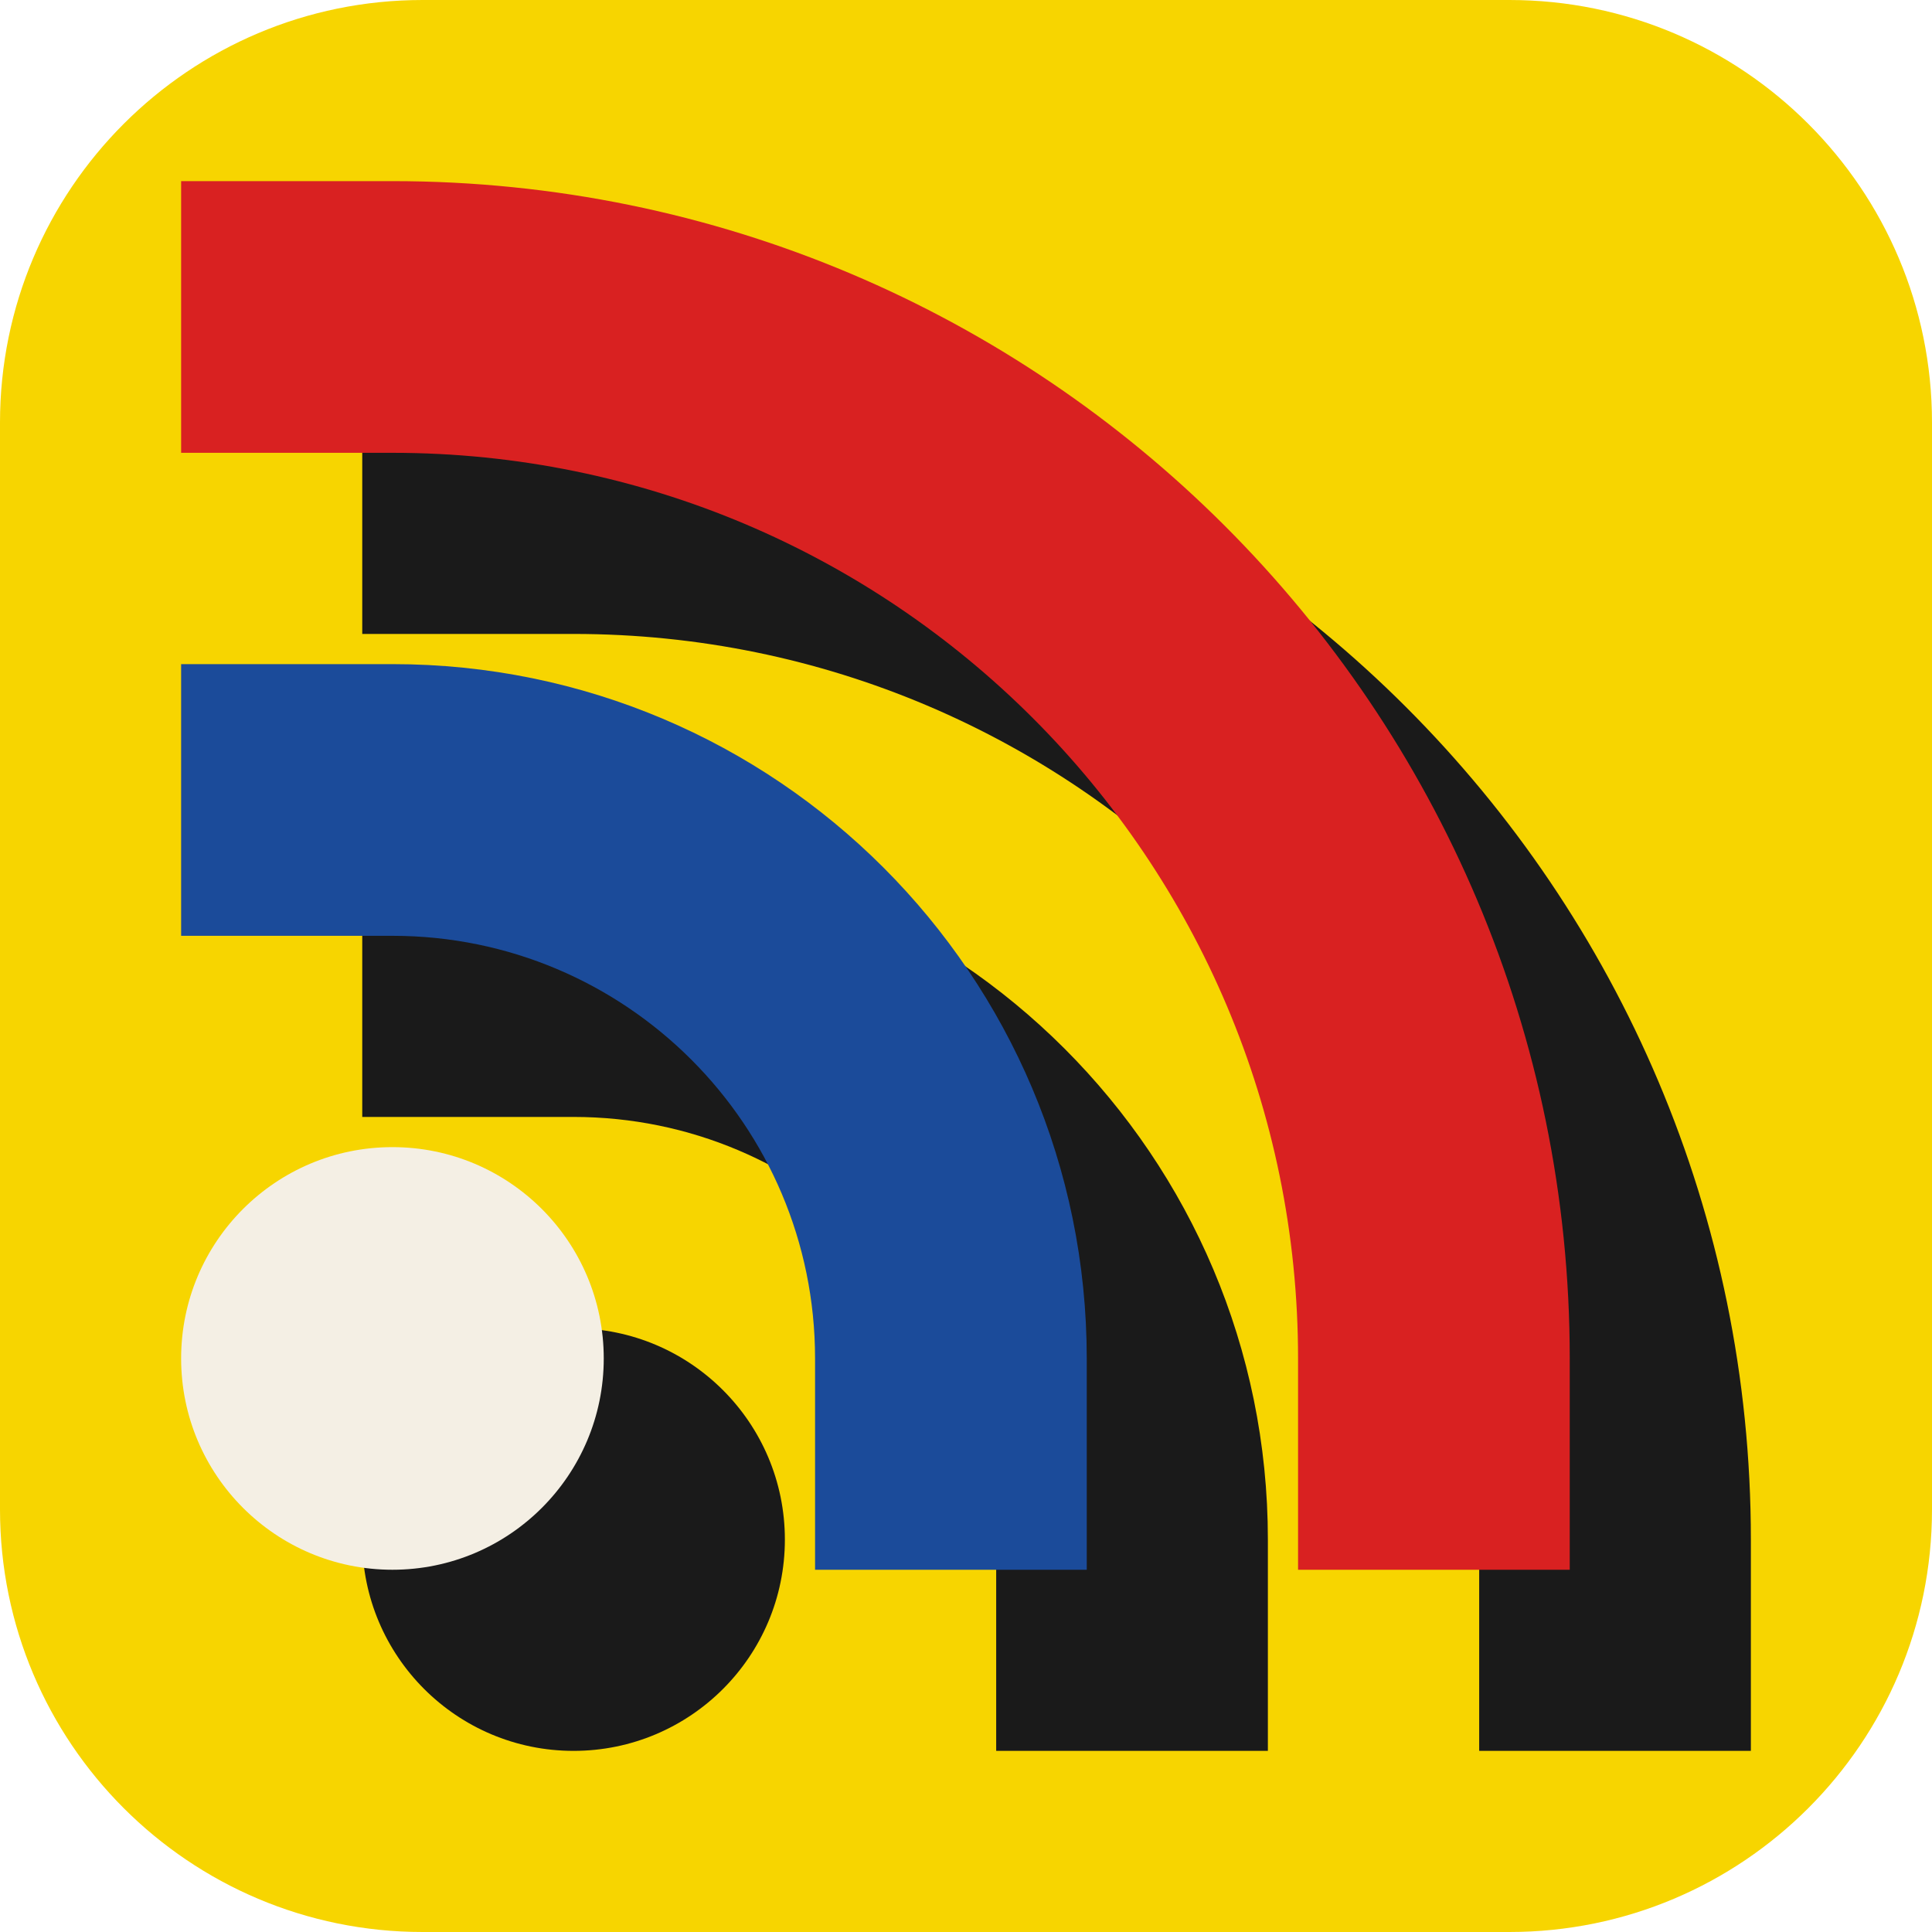
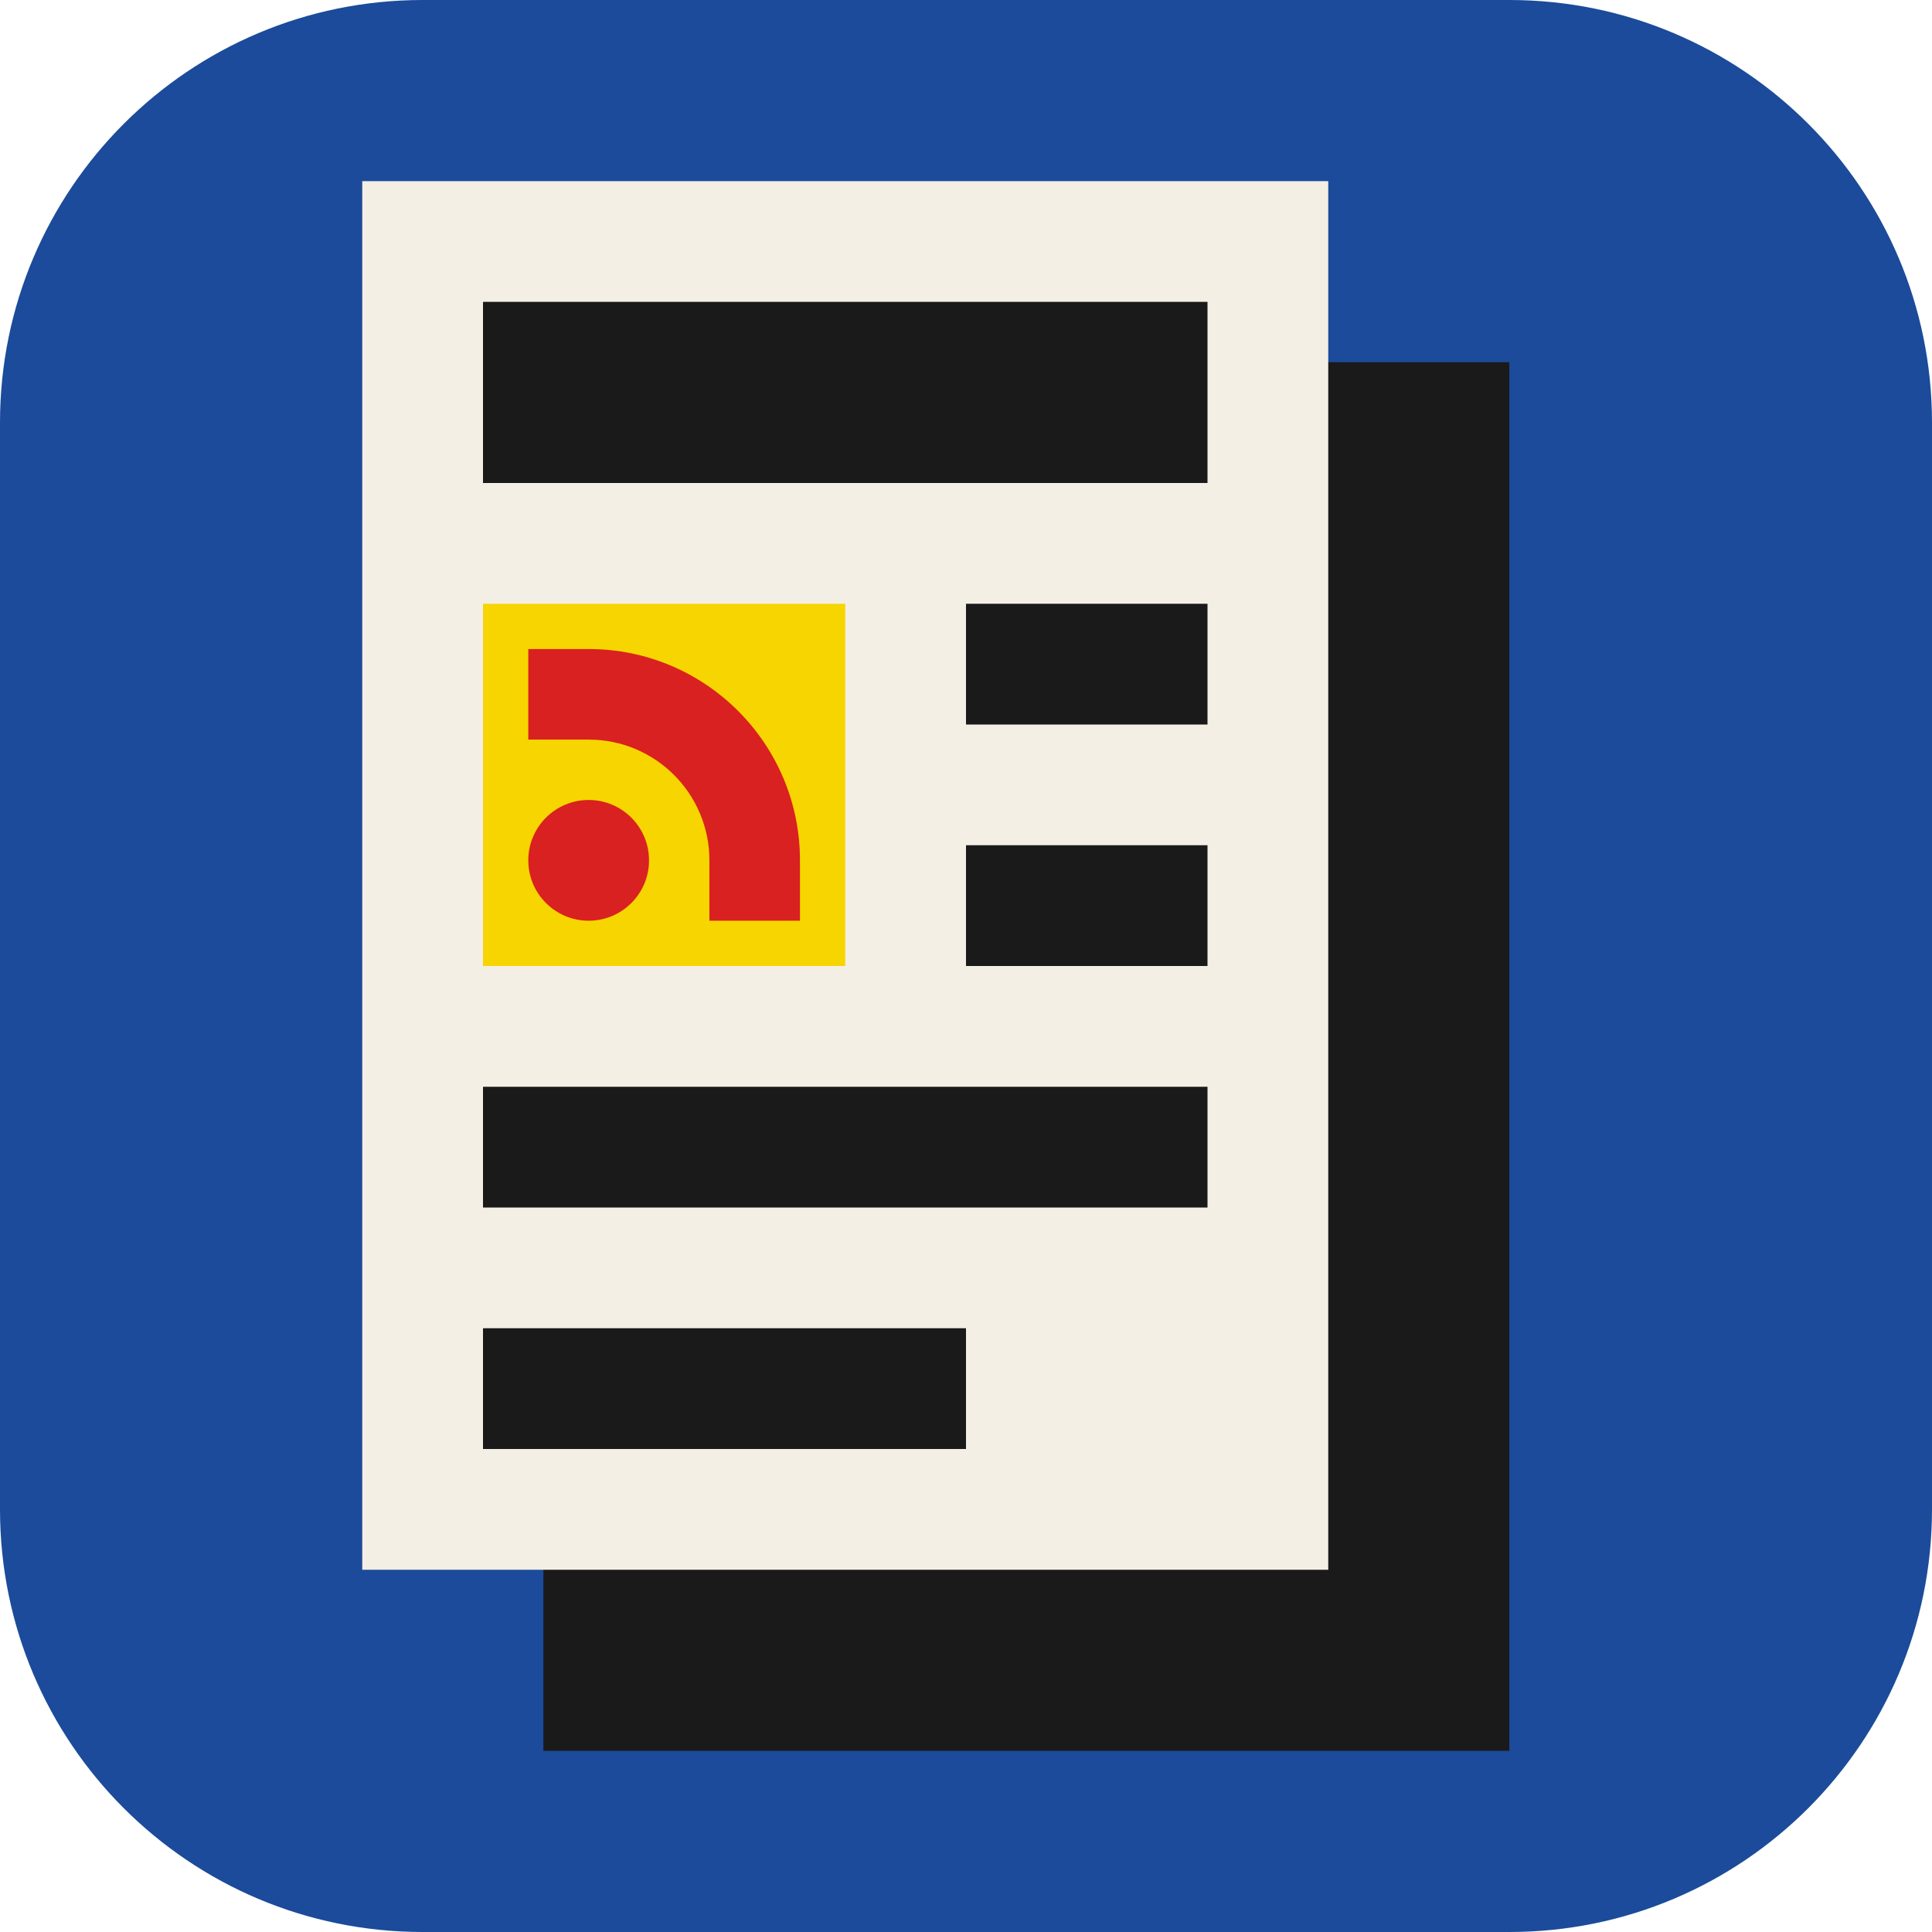
<svg xmlns="http://www.w3.org/2000/svg" viewBox="0 0 64 64">
  <clipPath id="tile">
    <rect width="64" height="64" rx="14" />
  </clipPath>
  <g clip-path="url(#tile)">
-     <rect width="64" height="64" fill="#F7D500" />
-     <g transform="translate(6 6)" fill="#1A1A1A">
-       <path d="M6 6H13A39 39 0 0 1 52 45V52H43V45A30 30 0 0 0 13 15H6Z" />
-       <path d="M6 22H13A23 23 0 0 1 36 45V52H27V45A14 14 0 0 0 13 31H6Z" />
-       <circle cx="13" cy="45" r="7" />
-     </g>
-     <path d="M6 6H13A39 39 0 0 1 52 45V52H43V45A30 30 0 0 0 13 15H6Z" fill="#D92121" />
-     <path d="M6 22H13A23 23 0 0 1 36 45V52H27V45A14 14 0 0 0 13 31H6Z" fill="#1B4B9A" />
-     <circle cx="13" cy="45" r="7" fill="#F4EFE4" />
+     <rect width="64" height="64" fill="#1B4B9A" />
+     <rect x="18" y="12" width="32" height="46" fill="#1A1A1A" />
+     <rect x="12" y="6" width="32" height="46" fill="#F4EFE4" />
+     <rect x="16" y="10" width="24" height="6" fill="#1A1A1A" />
+     <rect x="16" y="20" width="12" height="12" fill="#F7D500" />
+     <circle cx="19.5" cy="28.5" r="2" fill="#D92121" />
+     <path d="M17.5 21.5H19.5A7 7 0 0 1 26.5 28.5V30.5H23.5V28.5A4 4 0 0 0 19.5 24.5H17.5Z" fill="#D92121" />
+     <rect x="32" y="20" width="8" height="4" fill="#1A1A1A" />
+     <rect x="32" y="28" width="8" height="4" fill="#1A1A1A" />
+     <rect x="16" y="36" width="24" height="4" fill="#1A1A1A" />
+     <rect x="16" y="44" width="16" height="4" fill="#1A1A1A" />
  </g>
</svg>
